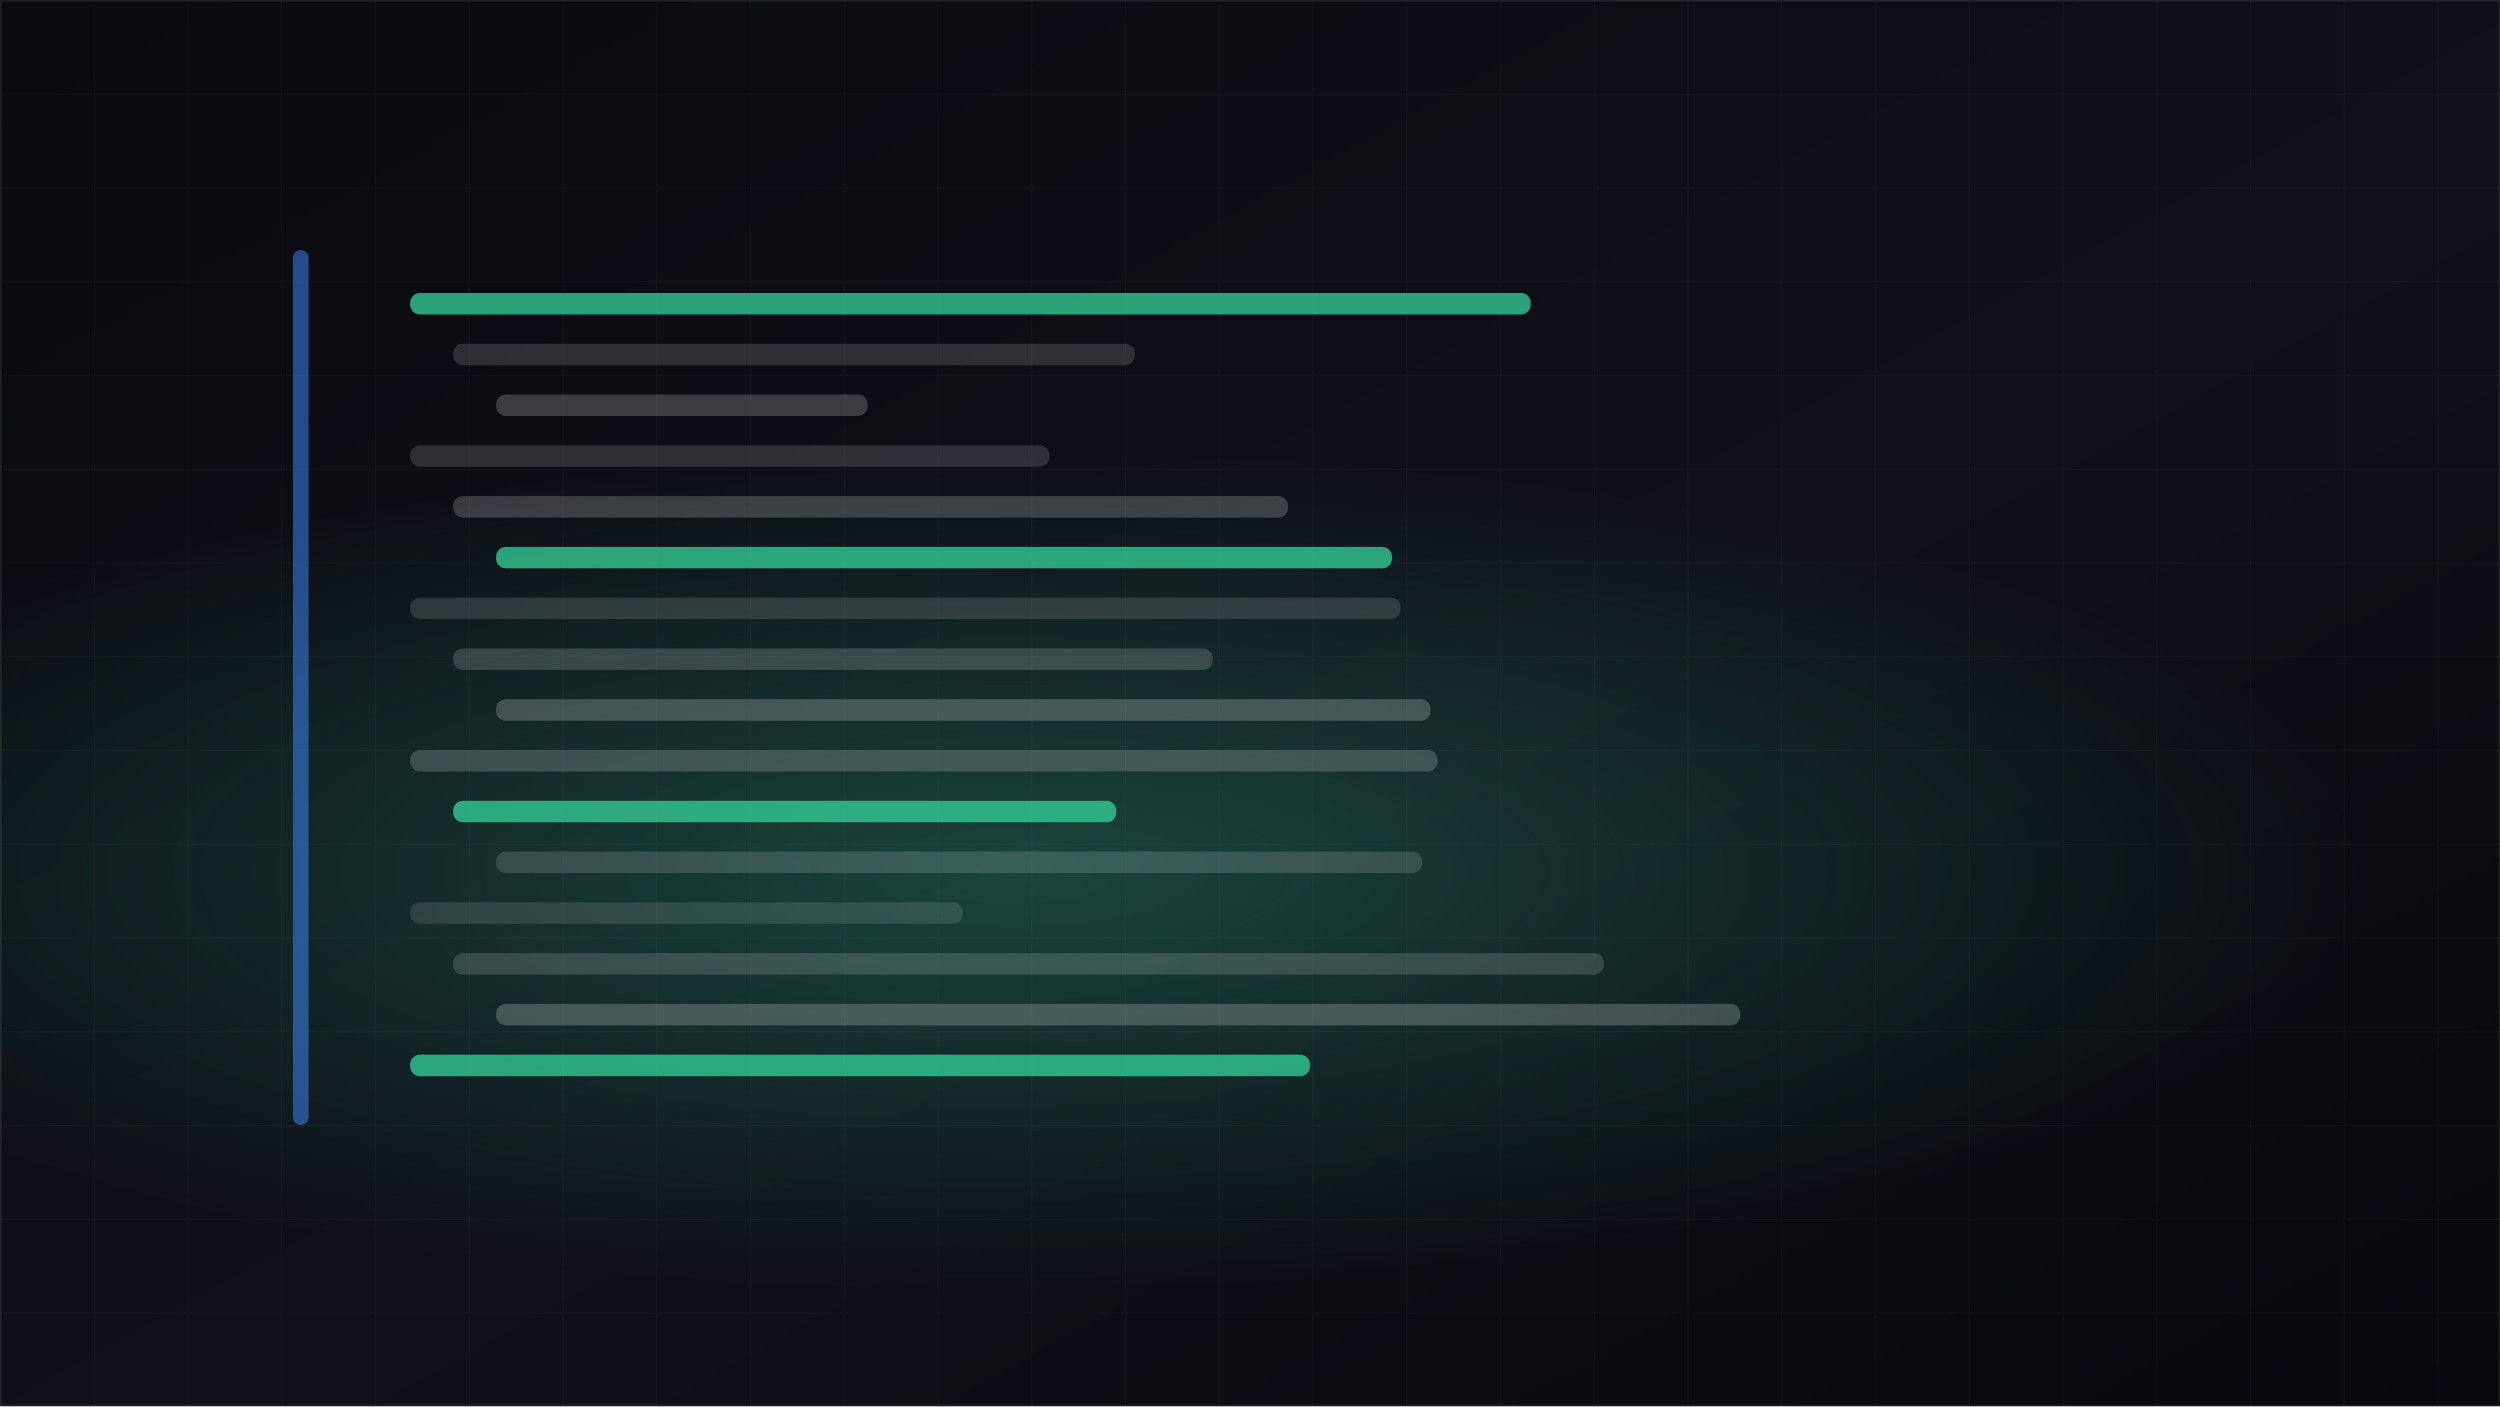
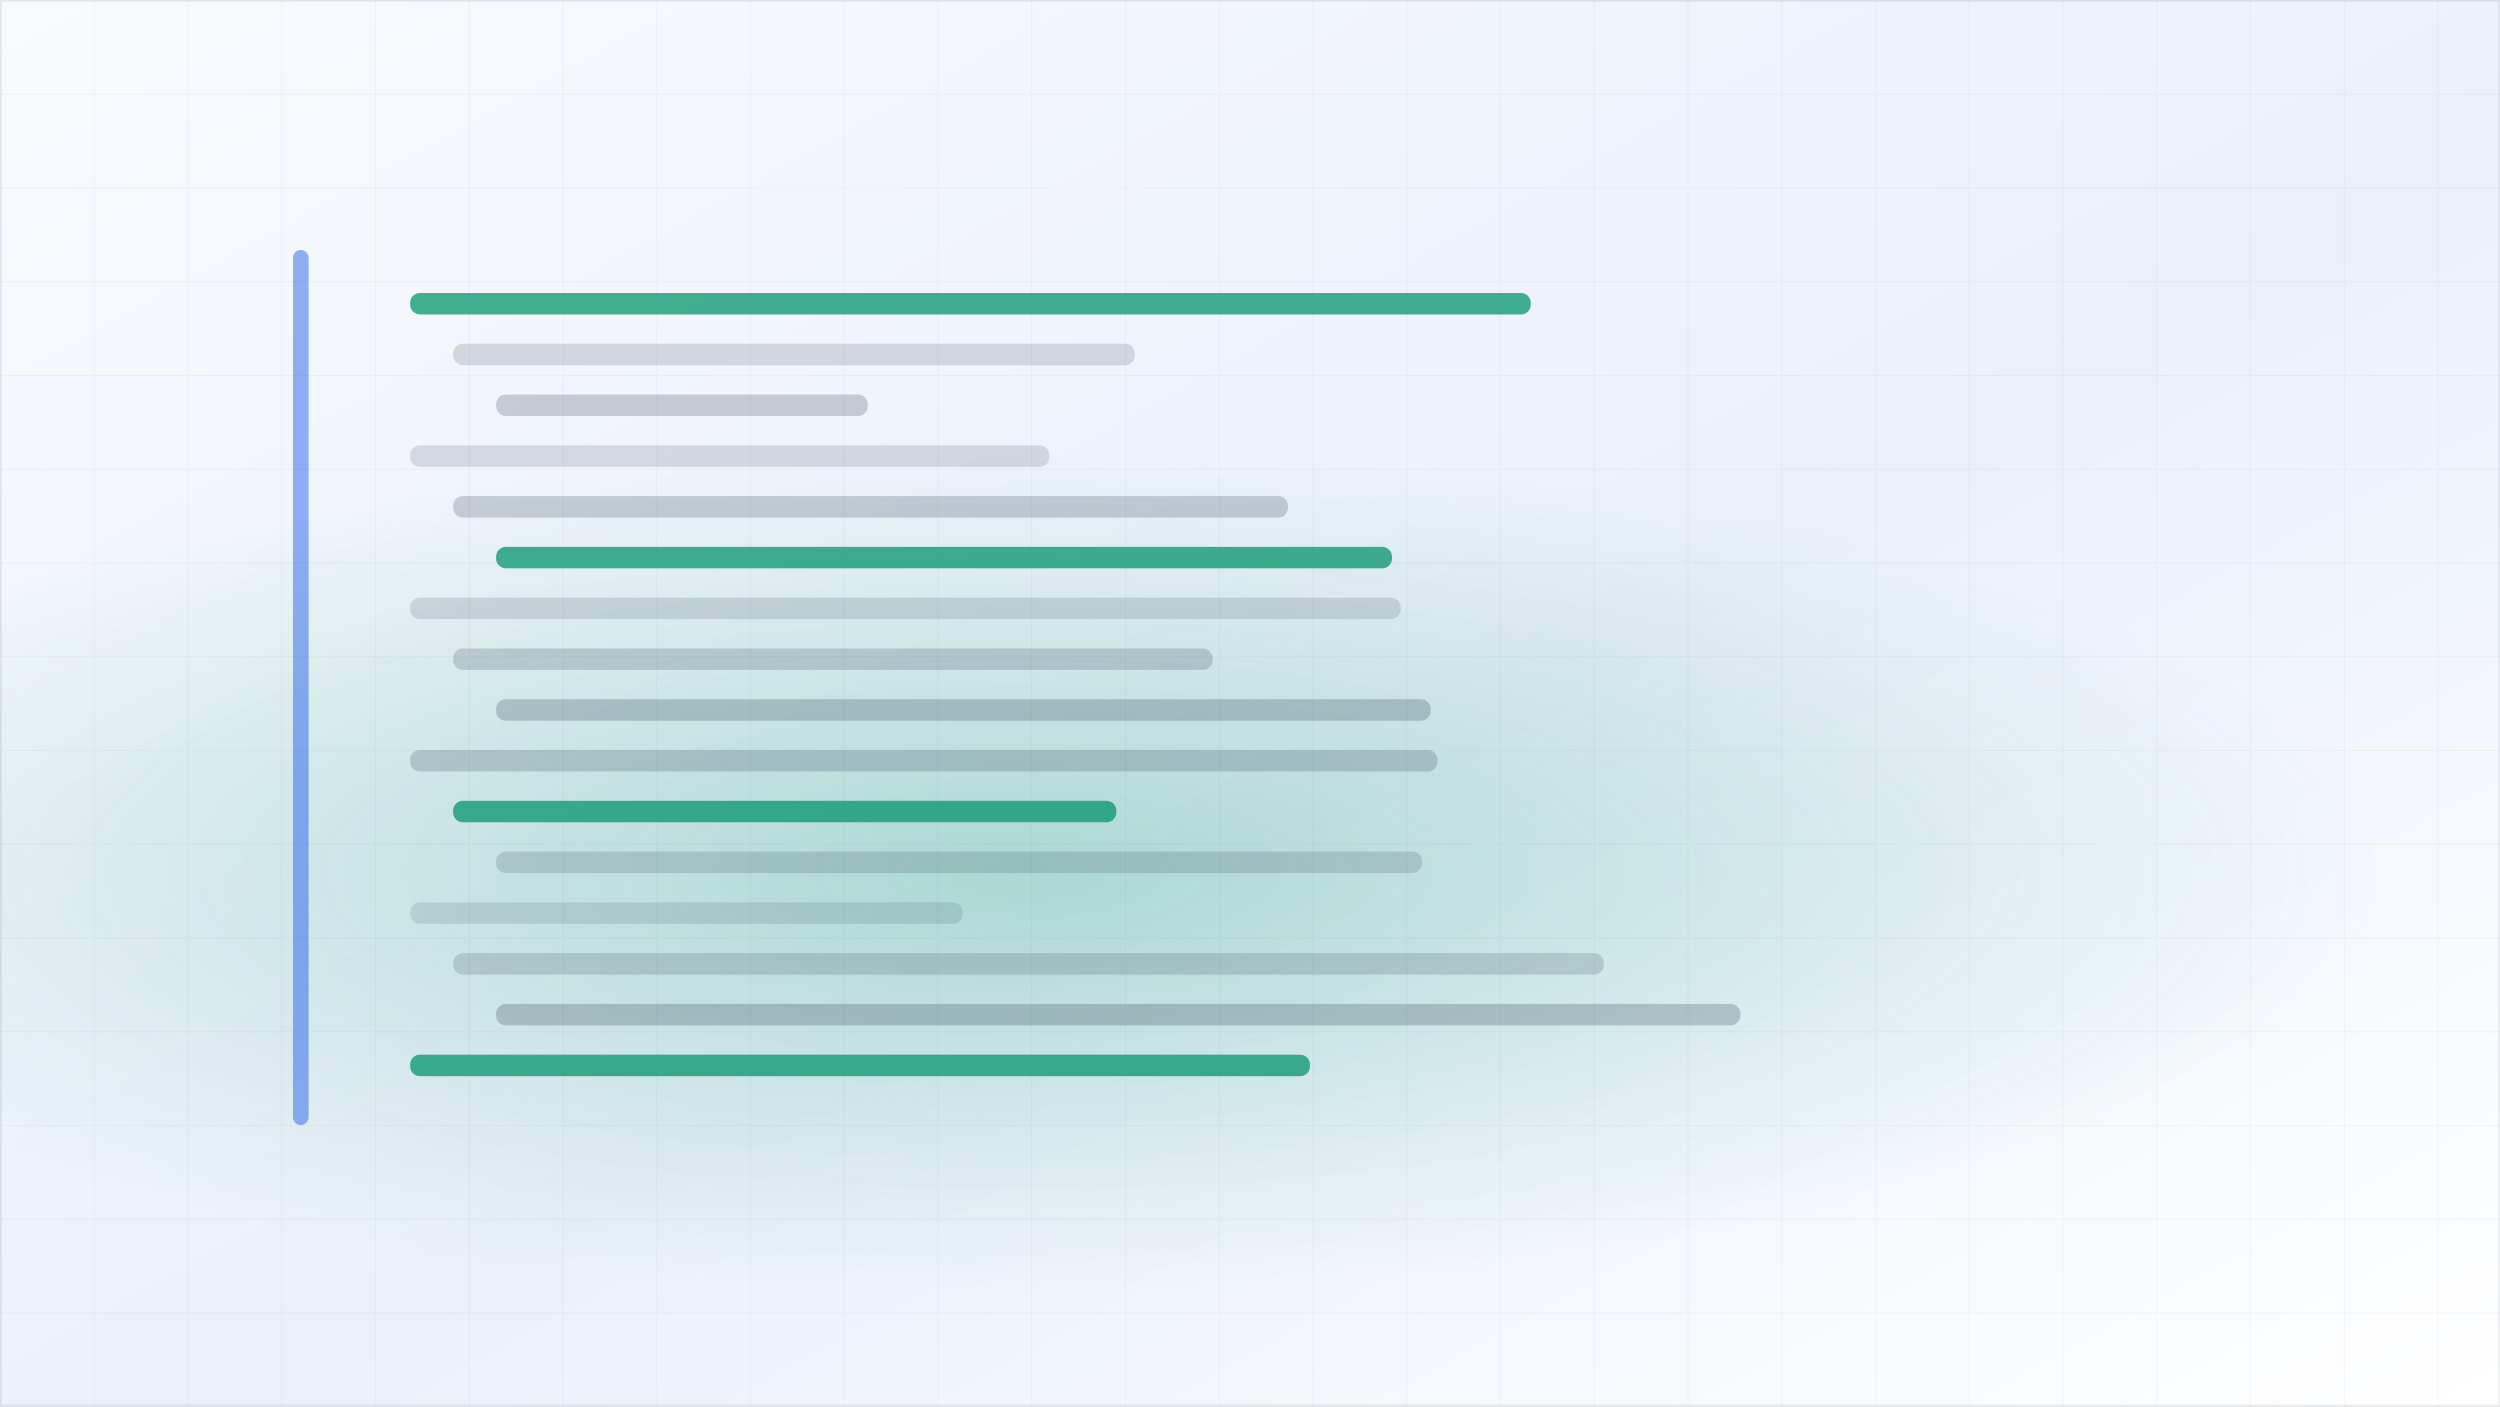
<svg xmlns="http://www.w3.org/2000/svg" viewBox="0 0 1280 720" width="1280" height="720" role="img" aria-label="datastore-save-system">
  <defs>
    <linearGradient id="bg" x1="0" y1="0" x2="1" y2="1">
-       <stop offset="0%" stop-color="#0a0a10" />
-       <stop offset="55%" stop-color="#101019" />
-       <stop offset="100%" stop-color="#08080d" />
+       <stop offset="0%" stop-color="#f8fafd" />
+       <stop offset="55%" stop-color="#eaf0fa" />
+       <stop offset="100%" stop-color="#ffffff" />
    </linearGradient>
    <linearGradient id="accent" x1="0" y1="0" x2="1" y2="1">
-       <stop offset="0%" stop-color="#34D399" />
-       <stop offset="100%" stop-color="#3D8BFF" />
+       <stop offset="0%" stop-color="#059669" />
+       <stop offset="100%" stop-color="#2563eb" />
    </linearGradient>
    <radialGradient id="glow">
-       <stop offset="0%" stop-color="#34D399" stop-opacity="0.5" />
-       <stop offset="100%" stop-color="#34D399" stop-opacity="0" />
+       <stop offset="0%" stop-color="#059669" stop-opacity="0.5" />
+       <stop offset="100%" stop-color="#059669" stop-opacity="0" />
    </radialGradient>
    <pattern id="grid" width="48" height="48" patternUnits="userSpaceOnUse">
-       <path d="M48 0H0V48" fill="none" stroke="#ffffff" stroke-opacity="0.035" stroke-width="1" />
+       <path d="M48 0H0V48" fill="none" stroke="#0b1b31" stroke-opacity="0.035" stroke-width="1" />
    </pattern>
  </defs>
  <rect width="1280" height="720" fill="url(#bg)" />
  <rect width="1280" height="720" fill="url(#grid)" />
  <ellipse cx="518.423" cy="446.4" rx="704" ry="216" fill="url(#glow)" opacity="0.55" />
-   <rect x="210" y="150" width="573.736" height="11" rx="5" fill="#34D399" opacity="0.75" />
-   <rect x="232" y="176" width="348.998" height="11" rx="5" fill="#ffffff" opacity="0.144" />
-   <rect x="254" y="202" width="190.243" height="11" rx="5" fill="#ffffff" opacity="0.193" />
-   <rect x="210" y="228" width="327.276" height="11" rx="5" fill="#ffffff" opacity="0.139" />
-   <rect x="232" y="254" width="427.437" height="11" rx="5" fill="#ffffff" opacity="0.191" />
-   <rect x="254" y="280" width="458.694" height="11" rx="5" fill="#34D399" opacity="0.75" />
-   <rect x="210" y="306" width="507.125" height="11" rx="5" fill="#ffffff" opacity="0.131" />
-   <rect x="232" y="332" width="388.833" height="11" rx="5" fill="#ffffff" opacity="0.166" />
-   <rect x="254" y="358" width="478.472" height="11" rx="5" fill="#ffffff" opacity="0.207" />
-   <rect x="210" y="384" width="526.068" height="11" rx="5" fill="#ffffff" opacity="0.179" />
-   <rect x="232" y="410" width="339.547" height="11" rx="5" fill="#34D399" opacity="0.75" />
-   <rect x="254" y="436" width="474.093" height="11" rx="5" fill="#ffffff" opacity="0.148" />
-   <rect x="210" y="462" width="282.84" height="11" rx="5" fill="#ffffff" opacity="0.115" />
-   <rect x="232" y="488" width="589.186" height="11" rx="5" fill="#ffffff" opacity="0.152" />
-   <rect x="254" y="514" width="637.067" height="11" rx="5" fill="#ffffff" opacity="0.209" />
-   <rect x="210" y="540" width="460.696" height="11" rx="5" fill="#34D399" opacity="0.75" />
-   <rect x="150" y="128" width="8" height="448" rx="4" fill="#3D8BFF" opacity="0.5" />
-   <rect width="1280" height="720" fill="none" stroke="#ffffff" stroke-opacity="0.06" stroke-width="2" />
+   <rect x="210" y="150" width="573.736" height="11" rx="5" fill="#059669" opacity="0.75" />
+   <rect x="232" y="176" width="348.998" height="11" rx="5" fill="#0b1b31" opacity="0.144" />
+   <rect x="254" y="202" width="190.243" height="11" rx="5" fill="#0b1b31" opacity="0.193" />
+   <rect x="210" y="228" width="327.276" height="11" rx="5" fill="#0b1b31" opacity="0.139" />
+   <rect x="232" y="254" width="427.437" height="11" rx="5" fill="#0b1b31" opacity="0.191" />
+   <rect x="254" y="280" width="458.694" height="11" rx="5" fill="#059669" opacity="0.75" />
+   <rect x="210" y="306" width="507.125" height="11" rx="5" fill="#0b1b31" opacity="0.131" />
+   <rect x="232" y="332" width="388.833" height="11" rx="5" fill="#0b1b31" opacity="0.166" />
+   <rect x="254" y="358" width="478.472" height="11" rx="5" fill="#0b1b31" opacity="0.207" />
+   <rect x="210" y="384" width="526.068" height="11" rx="5" fill="#0b1b31" opacity="0.179" />
+   <rect x="232" y="410" width="339.547" height="11" rx="5" fill="#059669" opacity="0.75" />
+   <rect x="254" y="436" width="474.093" height="11" rx="5" fill="#0b1b31" opacity="0.148" />
+   <rect x="210" y="462" width="282.84" height="11" rx="5" fill="#0b1b31" opacity="0.115" />
+   <rect x="232" y="488" width="589.186" height="11" rx="5" fill="#0b1b31" opacity="0.152" />
+   <rect x="254" y="514" width="637.067" height="11" rx="5" fill="#0b1b31" opacity="0.209" />
+   <rect x="210" y="540" width="460.696" height="11" rx="5" fill="#059669" opacity="0.75" />
+   <rect x="150" y="128" width="8" height="448" rx="4" fill="#2563eb" opacity="0.5" />
+   <rect width="1280" height="720" fill="none" stroke="#0b1b31" stroke-opacity="0.06" stroke-width="2" />
</svg>
